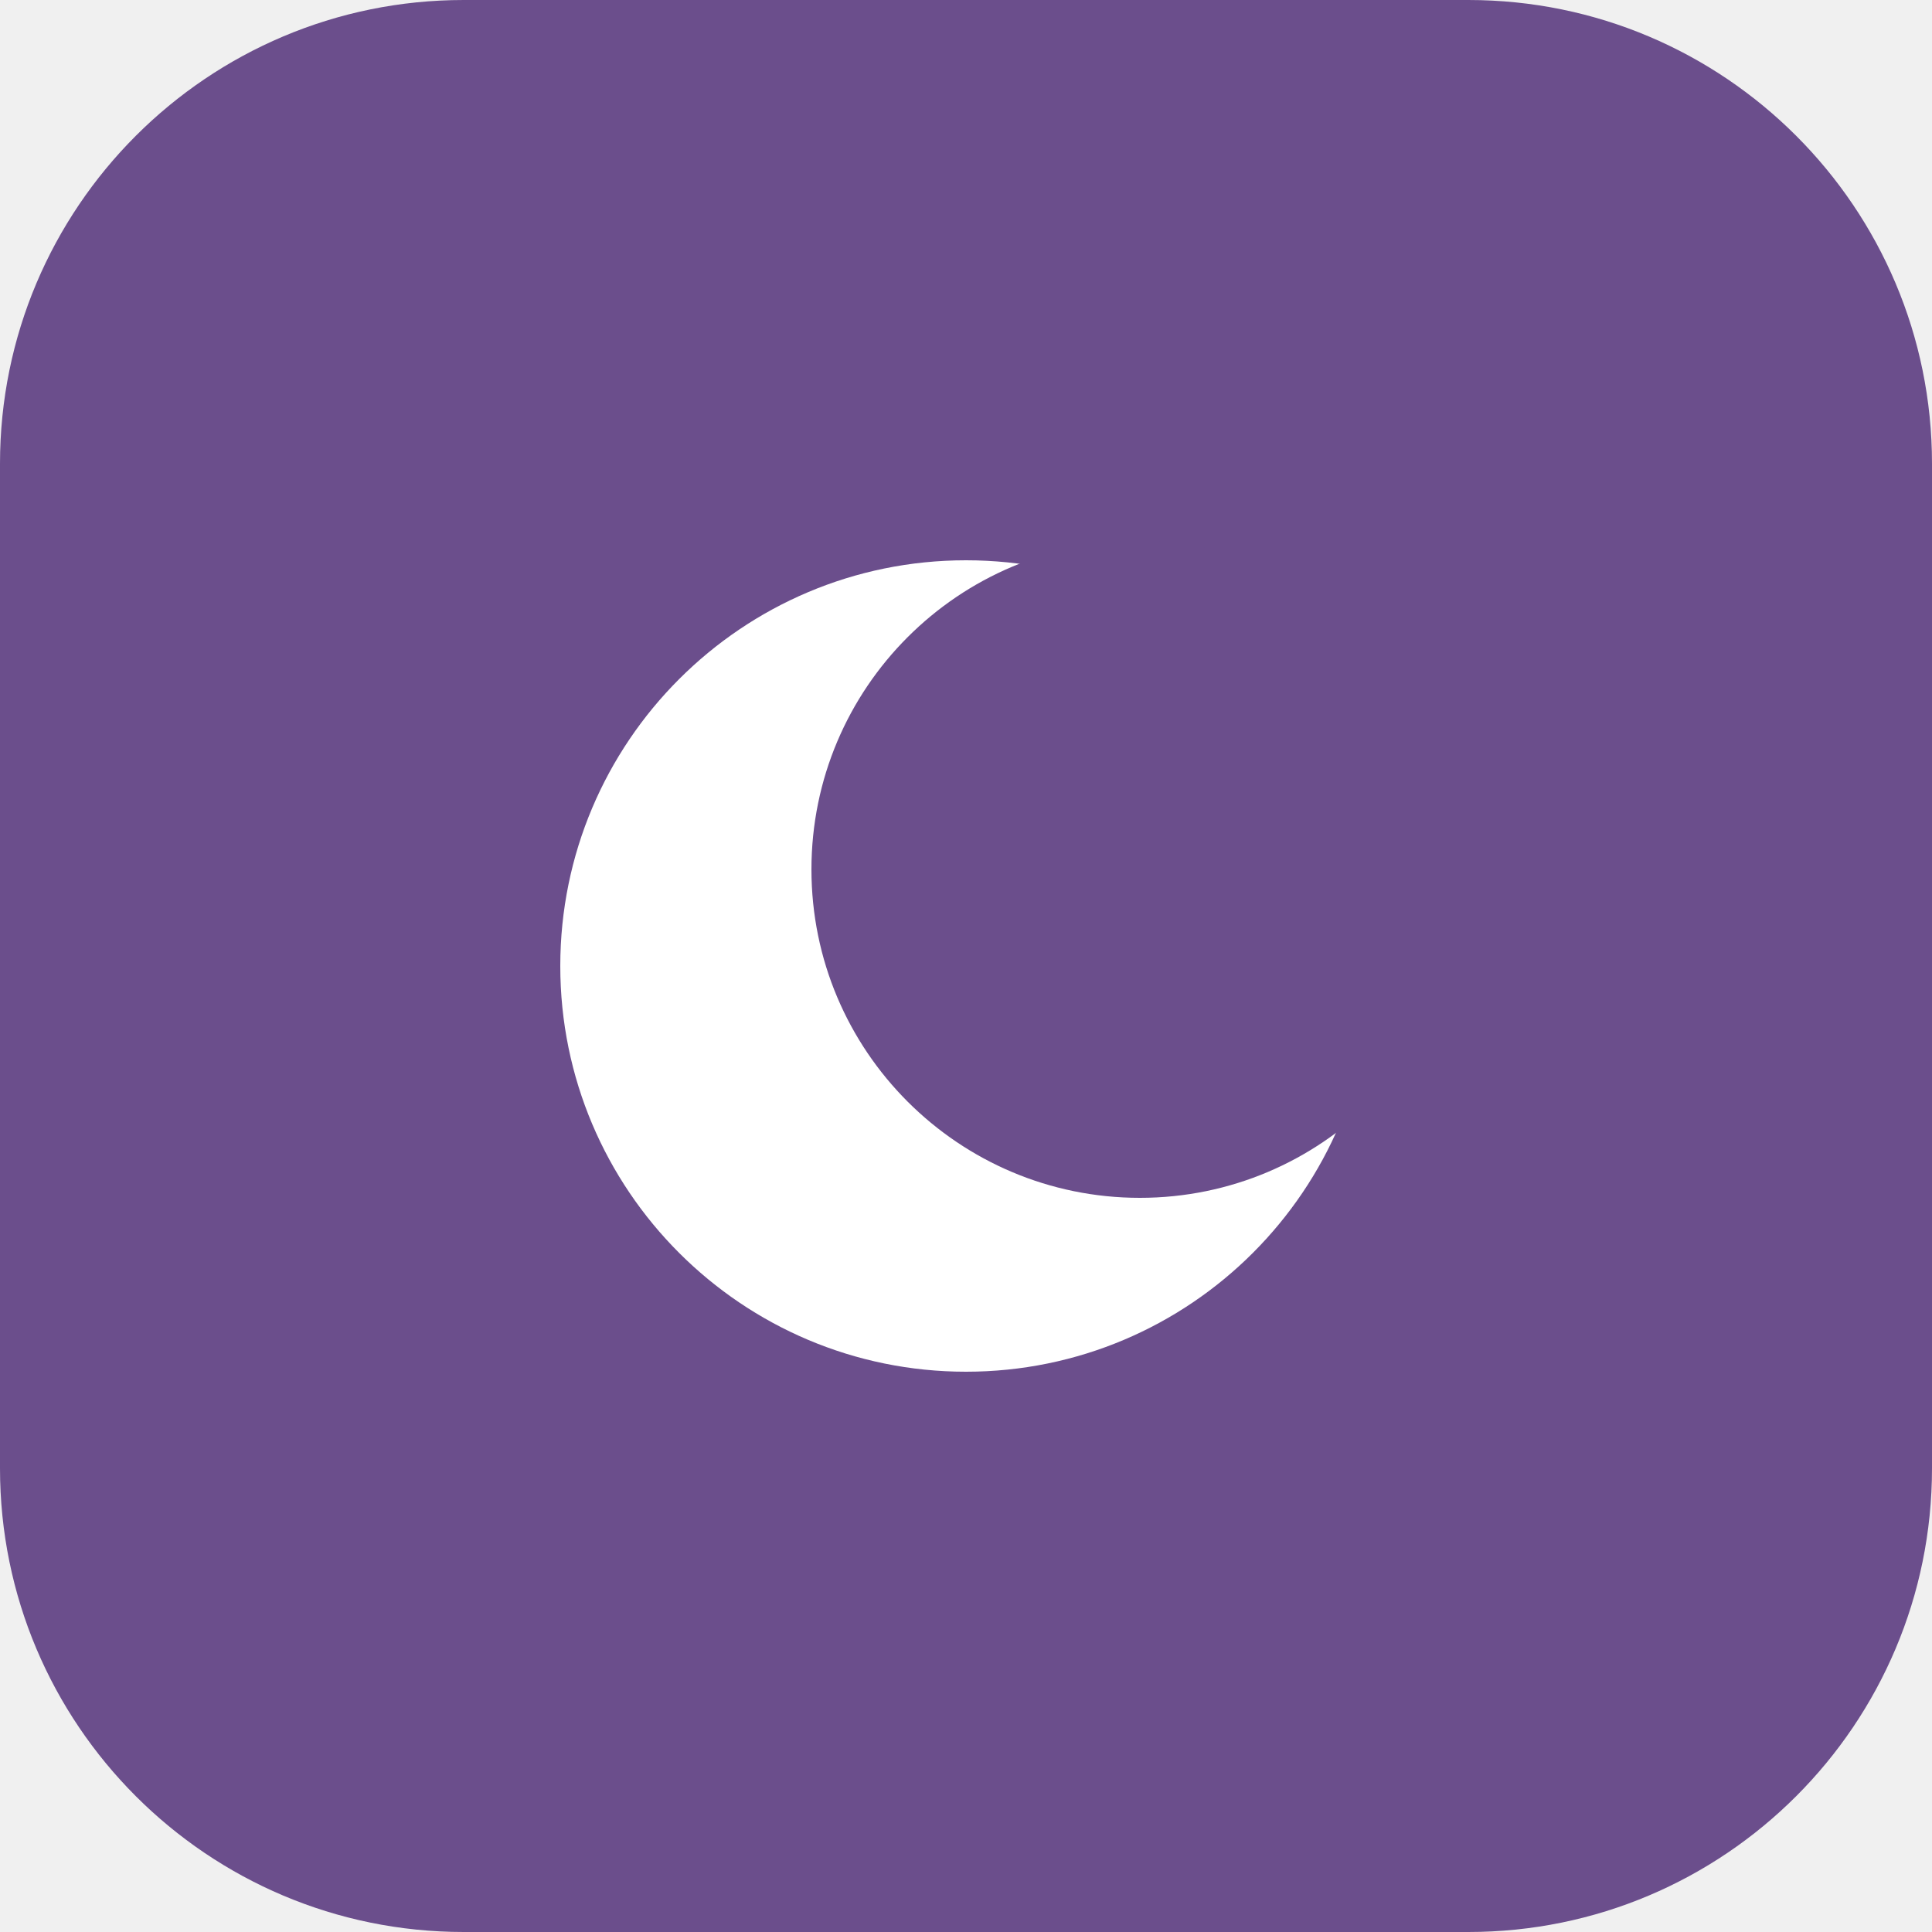
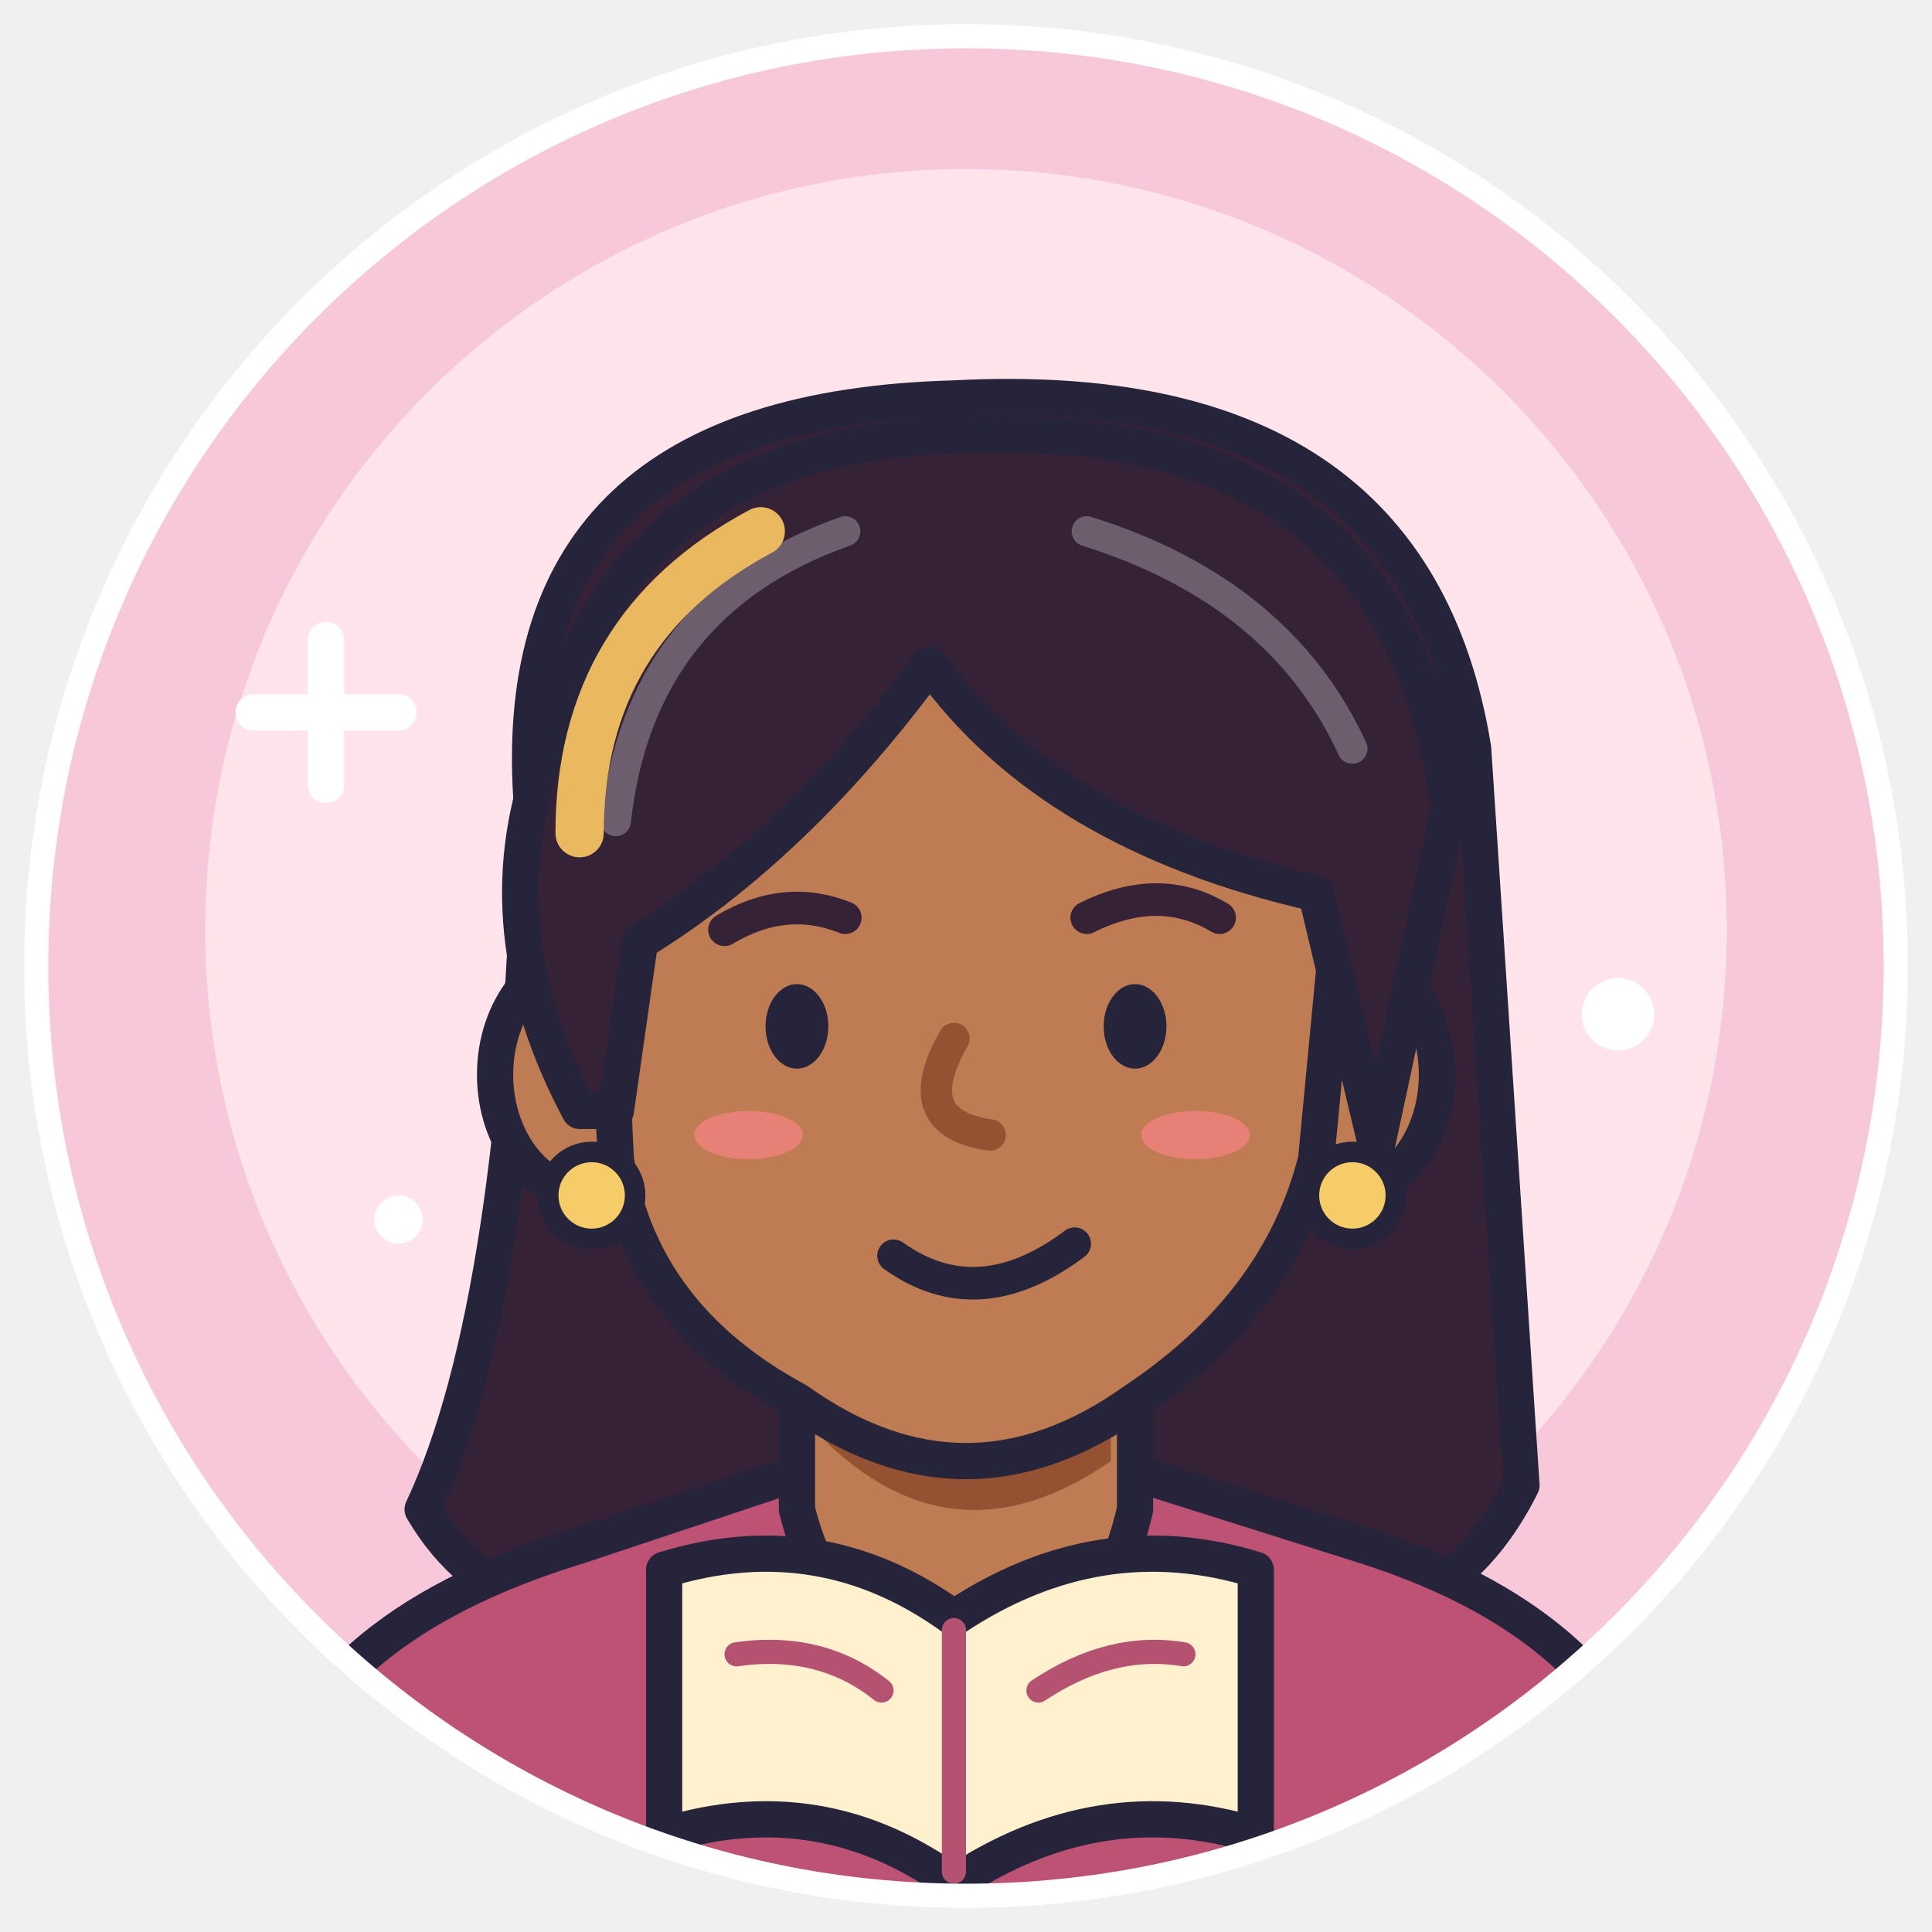
- <svg xmlns="http://www.w3.org/2000/svg" viewBox="0 0 100 100" role="img" aria-label="Avatar">
-   <rect width="100" height="100" rx="24" fill="#6B4E8C" />
-   <circle cx="50" cy="50" r="21" fill="#fff" />
-   <circle cx="59" cy="45" r="17" fill="#6B4E8C" />
+ <svg xmlns="http://www.w3.org/2000/svg" width="160" height="160" viewBox="0 0 160 160" role="img" aria-labelledby="ak-reader-title">
+   <defs>
+     <clipPath id="ak-reader-disc">
+       <circle cx="80" cy="80" r="77" />
+     </clipPath>
+   </defs>
+   <g clip-path="url(#ak-reader-disc)">
+     <ellipse cx="80" cy="80" rx="77" ry="77" fill="#F6C8D9" stroke="none" stroke-width="3" />
+     <ellipse cx="80" cy="77" rx="63" ry="63" fill="#FFE4EC" stroke="none" stroke-width="3" />
+     <path d="M27 53 V65 M21 59 H33" fill="none" stroke="#FFFFFF" stroke-width="3" stroke-linecap="round" stroke-linejoin="round" />
+     <ellipse cx="134" cy="84" rx="3" ry="3" fill="#FFFFFF" stroke="none" stroke-width="3" />
+     <ellipse cx="33" cy="101" rx="2" ry="2" fill="#FFFFFF" stroke="none" stroke-width="3" />
+     <path d="M44 66 Q42 34 79 33 Q117 31 122 62 L126 123 Q118 139 98 132 L61 134 Q42 137 35 125 Q43 108 44 66Z" fill="#352237" stroke="#25243B" stroke-width="3" stroke-linecap="round" stroke-linejoin="round" />
+     <path d="M22 160 V151 Q25 135 48 128 L66 122 H94 L113 128 Q135 135 138 152 V160Z" fill="#BE5274" stroke="#25243B" stroke-width="3" stroke-linecap="round" stroke-linejoin="round" />
+     <path d="M66 107 H94 V125 Q91 138 80 139 Q69 137 66 125Z" fill="#BF7B51" stroke="#25243B" stroke-width="3" stroke-linecap="round" stroke-linejoin="round" />
+     <path d="M68 109 H92 V121 Q79 130 68 119Z" fill="#955233" stroke="none" stroke-width="3" stroke-linecap="round" stroke-linejoin="round" />
+     <ellipse cx="49" cy="89" rx="8" ry="10" fill="#BF7B51" stroke="#25243B" stroke-width="3" />
+     <ellipse cx="111" cy="89" rx="8" ry="10" fill="#BF7B51" stroke="#25243B" stroke-width="3" />
+     <path d="M50 75 Q50 49 80 48 Q111 48 111 75 L109 96 Q106 108 94 116 Q80 126 66 116 Q53 109 51 96Z" fill="#BF7B51" stroke="#25243B" stroke-width="3" stroke-linecap="round" stroke-linejoin="round" />
+     <path d="M48 92 Q40 77 45 63 Q51 36 81 36 Q116 35 120 67 L114 95 L109 74 Q87 69 77 55 Q66 70 53 78 L51 92Z" fill="#352237" stroke="#25243B" stroke-width="3" stroke-linecap="round" stroke-linejoin="round" />
+     <g opacity=".27">
+       <path d="M51 68 Q53 50 70 44 M90 44 Q106 49 112 62" fill="none" stroke="#FFFFFF" stroke-width="2.5" stroke-linecap="round" stroke-linejoin="round" />
+     </g>
+     <path d="M74 104 Q81 109 89 103" fill="none" stroke="#25243B" stroke-width="2.7" stroke-linecap="round" stroke-linejoin="round" />
+     <path d="M79 86 Q75 93 82 94" fill="none" stroke="#955233" stroke-width="2.6" stroke-linecap="round" stroke-linejoin="round" />
+     <ellipse cx="66" cy="85" rx="2.6" ry="3.5" fill="#25243B" stroke="none" stroke-width="3" />
+     <ellipse cx="94" cy="85" rx="2.6" ry="3.5" fill="#25243B" stroke="none" stroke-width="3" />
+     <path d="M60 77 Q65 74 70 76 M90 76 Q96 73 101 76" fill="none" stroke="#352237" stroke-width="2.7" stroke-linecap="round" stroke-linejoin="round" />
+     <ellipse cx="62" cy="94" rx="4.5" ry="2" fill="#E78075" stroke="none" stroke-width="3" />
+     <ellipse cx="99" cy="94" rx="4.5" ry="2" fill="#E78075" stroke="none" stroke-width="3" />
+     <ellipse cx="49" cy="99" rx="3.6" ry="3.6" fill="#F5CC68" stroke="#25243B" stroke-width="1.7" />
+     <ellipse cx="112" cy="99" rx="3.6" ry="3.6" fill="#F5CC68" stroke="#25243B" stroke-width="1.7" />
+     <path d="M48 69 Q48 52 63 44" fill="none" stroke="#EAB85F" stroke-width="4" stroke-linecap="round" stroke-linejoin="round" />
+     <g transform="translate(55 128)">
+       <path d="M0 2 Q13 -2 24 6 Q36 -2 49 2 L49 24 Q36 20 24 28 Q13 20 0 24Z" fill="#FFF0CE" stroke="#25243B" stroke-width="3" stroke-linecap="round" stroke-linejoin="round" />
+       <path d="M24 7 V27" fill="none" stroke="#B55271" stroke-width="2" stroke-linecap="round" stroke-linejoin="round" />
+       <path d="M6 9 Q13 8 18 12 M31 12 Q37 8 43 9" fill="none" stroke="#B55271" stroke-width="2" stroke-linecap="round" stroke-linejoin="round" />
+     </g>
+   </g>
+   <ellipse cx="80" cy="80" rx="77" ry="77" fill="none" stroke="#FFFFFF" stroke-width="2" />
</svg>
